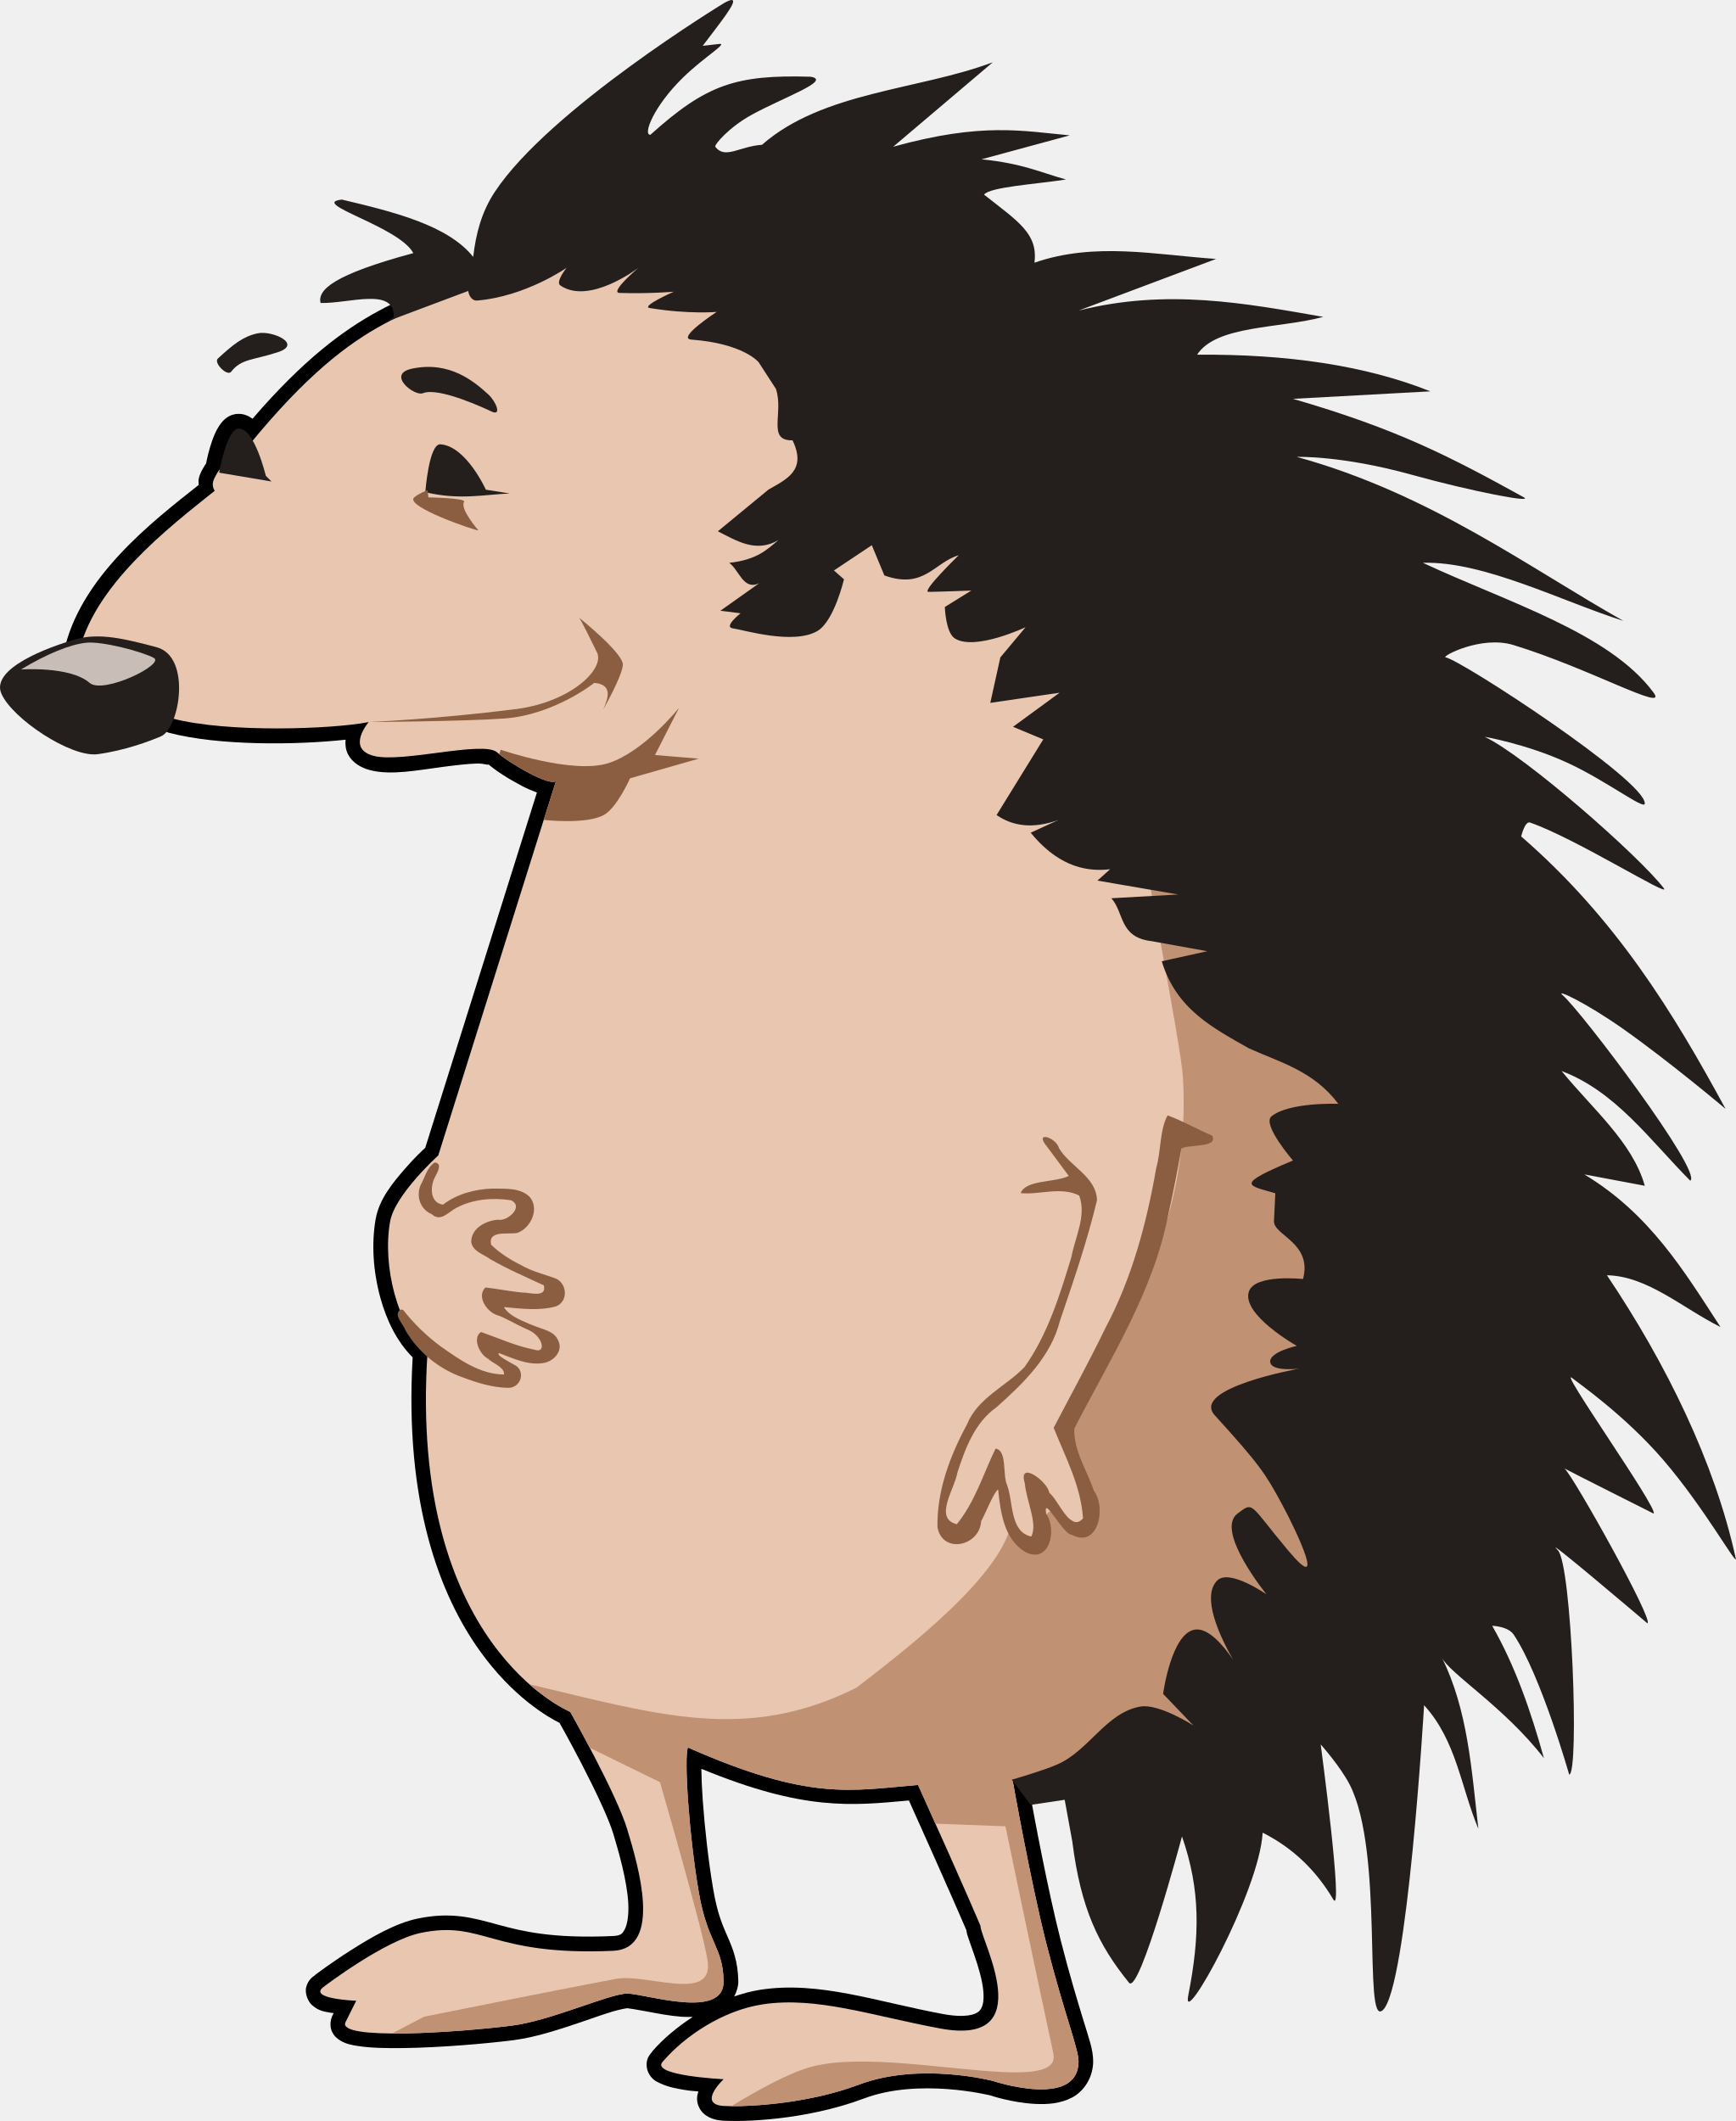
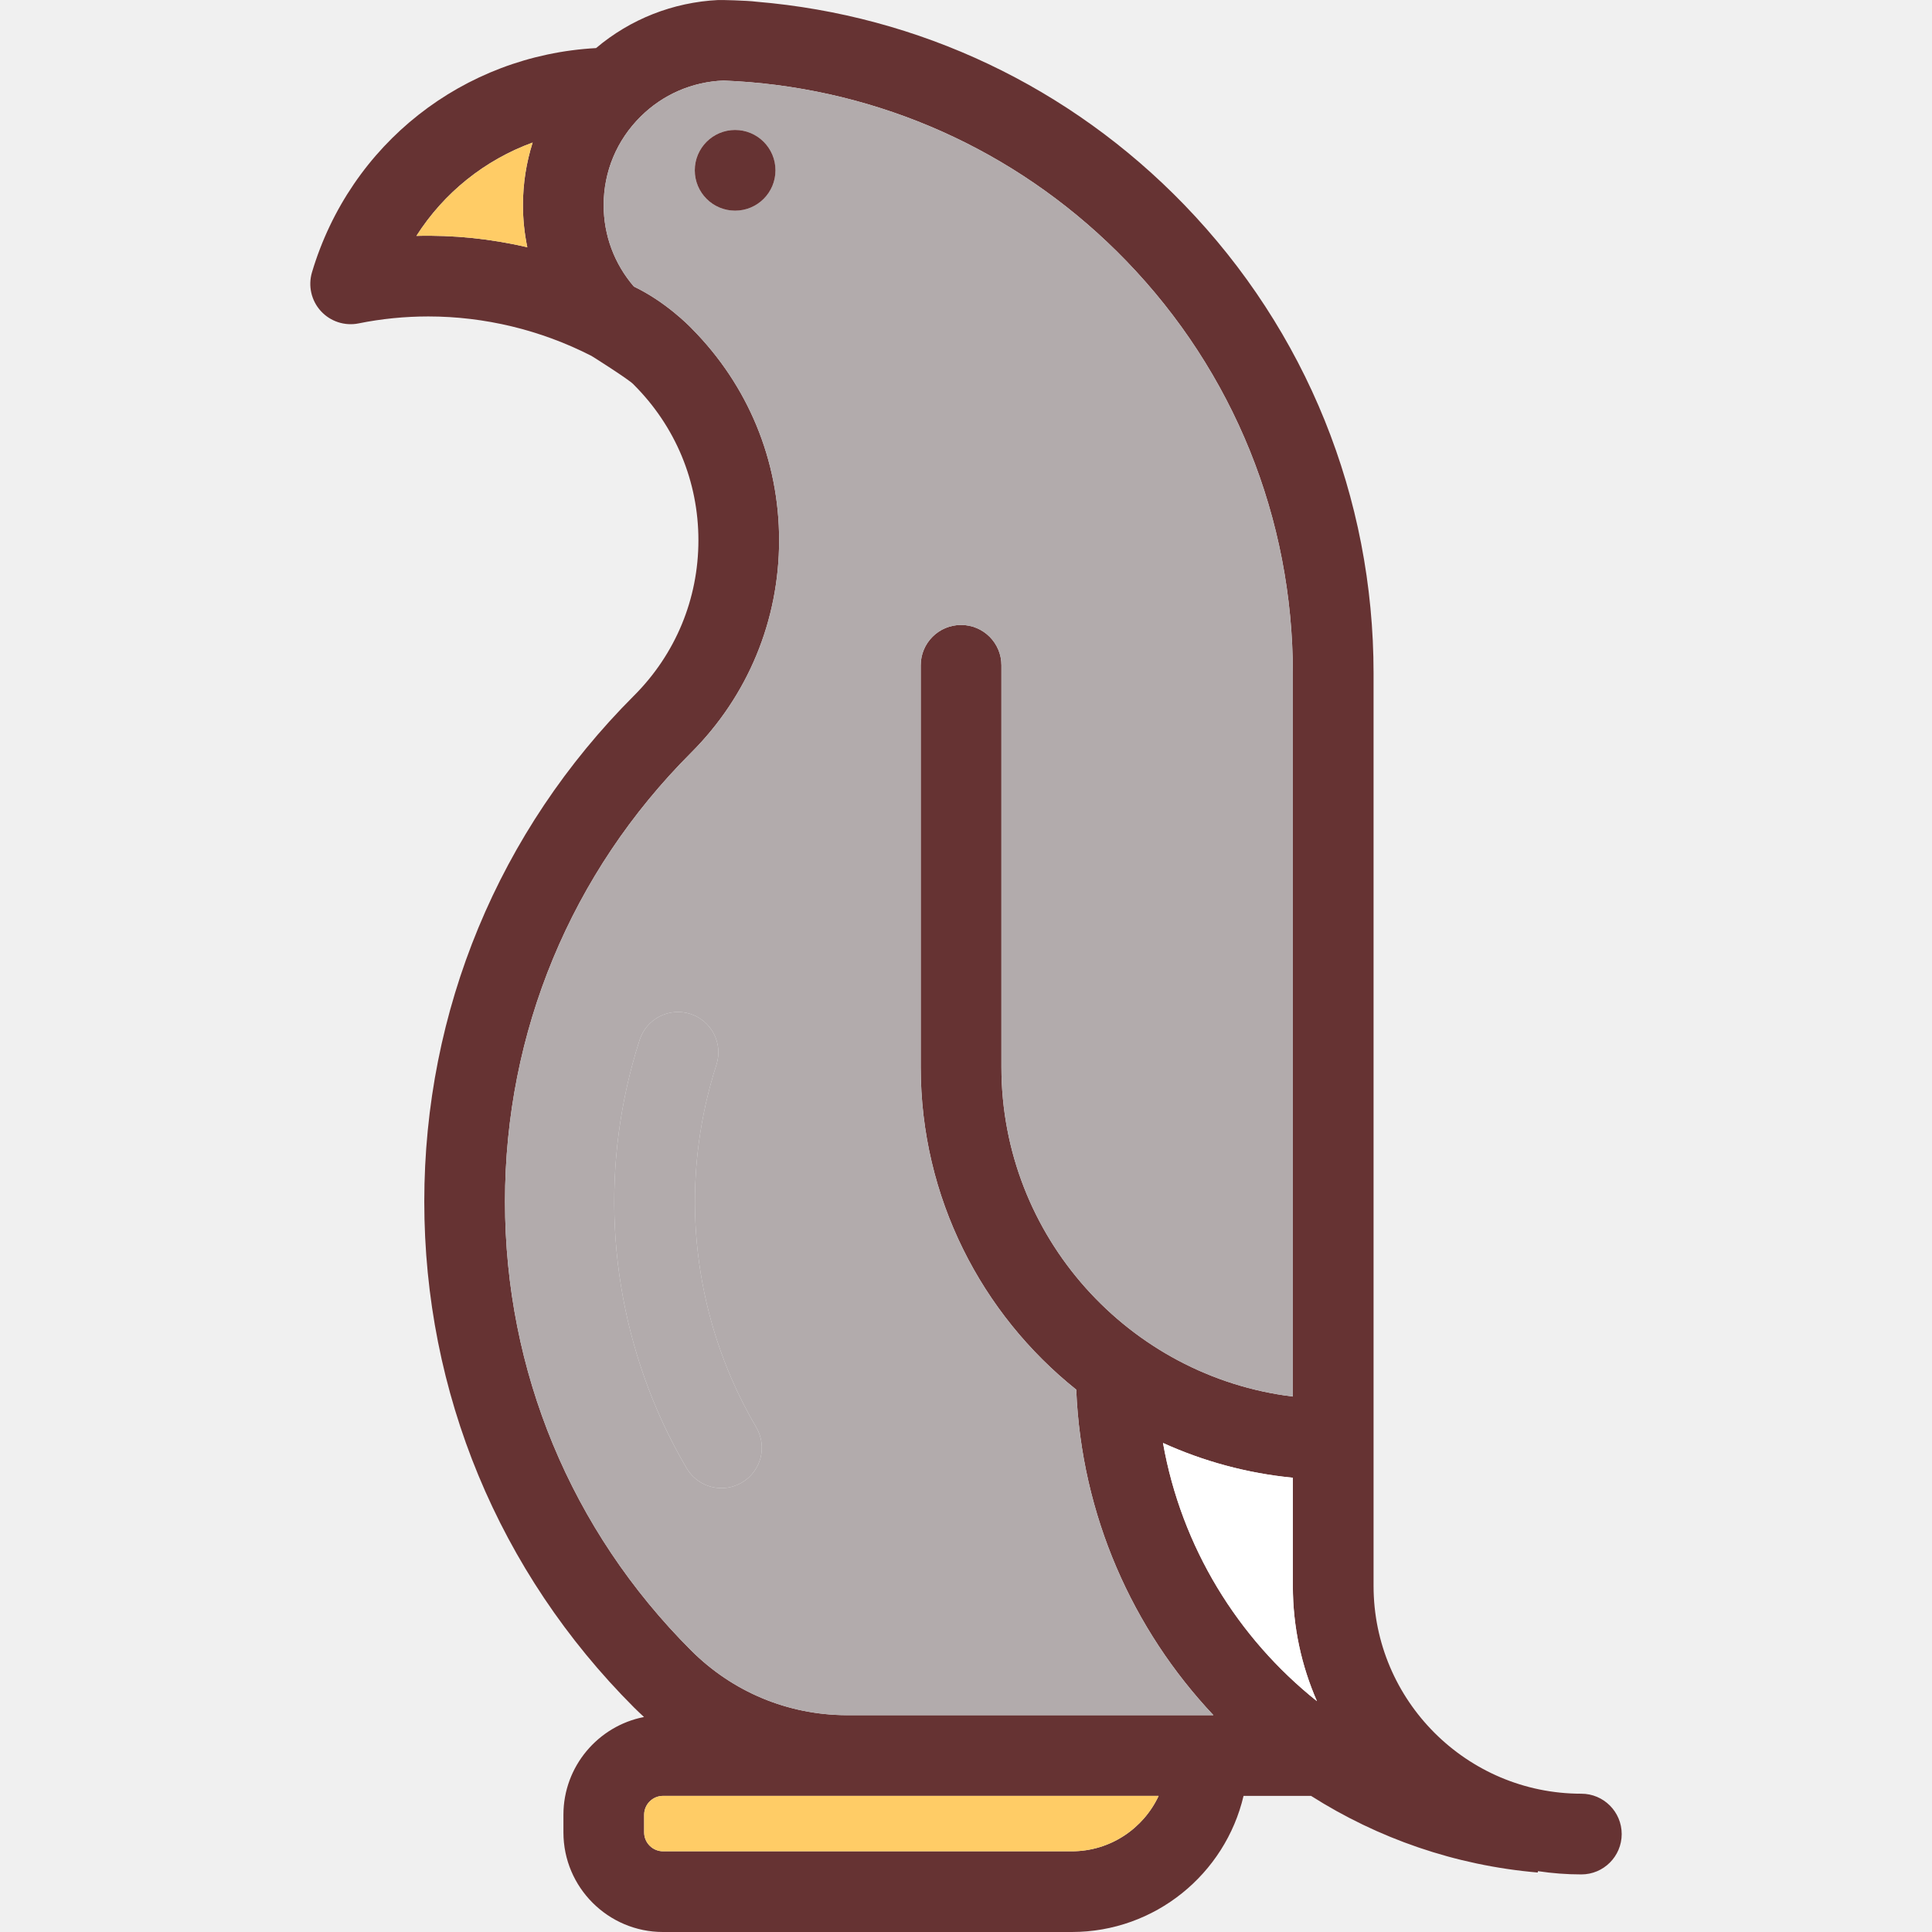
- <svg xmlns="http://www.w3.org/2000/svg" id="svg2" viewBox="0 0 491.58 600.72" version="1.1">
-   <g id="layer2" transform="translate(-62.761 -48.312)">
-     <path id="path3837" style="fill:#000000" d="m285.53 106.75a4.158 4.158 0 0 0 -0.438 0.062l-85.875 16.156a4.158 4.158 0 0 0 -1.188 0.438c-18.839 10.126-34.994 10.116-63.75 43.5-1.088-0.765-2.4-1.421-4.062-1.375-2.863 0.079-4.429 1.956-5.375 3.375-0.946 1.419-1.545 2.916-2.062 4.406-0.906 2.607-1.374 4.847-1.656 6.281-0.125 0.191-0.304 0.417-0.406 0.594-0.535 0.929-1.257 1.946-1.656 3.625-0.131 0.55-0.053 1.213-0.031 1.844-13.012 10.301-33.969 26.369-38.25 47.656a4.158 4.158 0 0 0 1.781 4.281l26.781 17.688a4.158 4.158 0 0 0 1.219 0.562c14.28 3.745 36.284 3.473 50.062 1.969-0.104 1.321-0.038 2.735 0.719 4.188 1.185 2.275 3.599 3.783 6.344 4.469 5.955 1.489 13.381-0.034 20.562-0.969 3.591-0.468 6.99-0.854 9.5-0.938 2.51-0.083 4.059 0.888 3-0.062 2.316 2.079 6.053 4.431 9.875 6.438 1.44 0.756 2.82 1.312 4.188 1.844l-31.625 100.62c-0.713 0.657-2.795 2.54-5.75 5.938-3.421 3.933-7.291 8.593-8.281 14.188-1.25 7.062-0.697 14.985 1.312 22.312 1.793 6.54 4.777 12.56 9.156 16.906-2.381 41.295 7.775 67.416 18.969 83.062 9.438 13.192 19.37 18.845 22.625 20.469 0.491 0.872 2.971 5.267 6.281 11.656 3.621 6.99 7.645 15.411 8.938 19.719 1.516 5.053 3.908 13.299 4.25 19.75 0.171 3.226-0.257 5.911-0.969 7.281s-1.158 1.866-3.531 1.969c-17.013 0.74-25.429-1.33-32.375-3.219-6.946-1.889-13.132-3.762-22.844-1.719-6.291 1.324-13.109 5.313-18.812 8.938-5.619 3.571-9.841 6.778-9.969 6.875-0.002 0.001-0.156 0.094-0.156 0.094l0.031 0.031c-0.986 0.698-2.057 1.532-2.562 3.375-0.529 1.928 0.575 4.257 1.594 5.156 2.037 1.798 3.605 1.855 5.312 2.188 0.406 0.079 0.437 0.03 0.844 0.094l-0.344 0.688c-0.553 1.106-0.794 2.923-0.219 4.344 0.575 1.421 1.583 2.216 2.406 2.719 1.647 1.007 3.154 1.277 4.938 1.562 3.568 0.571 8.163 0.676 13.344 0.594 10.362-0.165 22.778-1.226 30.719-2.219 6.31-0.789 13.365-3.141 19.562-5.25 3.099-1.054 5.972-2.076 8.281-2.781 2.31-0.705 4.261-1.031 4.469-1.031 0.221 0 2.82 0.395 5.656 0.938s6.221 1.191 9.625 1.469c1.086 0.089 2.168 0.057 3.25 0.062-4.446 2.897-8.376 6.207-11.344 9.625-0.064 0.074-0.156 0.145-0.219 0.219l0.062 0.062c-0.525 0.565-1.083 1.215-1.375 2.219-0.328 1.127-0.19 2.549 0.281 3.562 0.943 2.028 2.293 2.604 3.406 3.125 2.226 1.042 4.627 1.5 7.188 1.906 1.743 0.276 2.006 0.216 3.594 0.375-0.411 1.29-0.635 2.763 0.219 4.531 1.268 2.627 4.072 3.578 6.656 3.75 5.172 0.345 23.183 0.055 40.125-6.312 15.464-5.812 35.375-0.906 35.375-0.906v-0.031c0.374 0.126 6.347 2.157 12.969 2.5 3.416 0.177 7.034-0.026 10.406-1.75 3.372-1.724 6.062-5.673 6.062-10.312 0-3.316-1.158-6.316-2.781-11.656-1.623-5.34-3.85-12.605-6.375-22.469-3.801-14.847-7.688-35.97-8.781-42l61.22-6.63a4.158 4.158 0 0 0 2.69 -1.38l55.531-62.625a4.158 4.158 0 0 0 1 -3.156l-23.22-230.31a4.158 4.158 0 0 0 -1.37 -2.72l-161.63-141.41a4.158 4.158 0 0 0 -3.09 -1.03zm-24.15 442.53c29.111 12.003 42.6 10.441 58.781 8.969 11.743 26.097 16.19 36.54 16.25 36.688 0.155 1.051 0.426 1.806 0.75 2.75 0.44 1.283 0.973 2.766 1.531 4.375 1.117 3.217 2.24 6.977 2.531 10.062 0.291 3.085-0.201 4.926-1.219 5.844-1.018 0.917-3.789 1.96-10.281 0.75-18.969-3.534-34.913-9.372-51.531-6.875-2.573 0.387-5.066 1.087-7.5 1.906 0.695-1.356 1.19-2.842 1.156-4.438-0.119-5.554-1.575-9.151-3-12.406-1.425-3.256-2.901-6.473-4.094-13.438-1.362-7.952-2.416-17.433-2.969-25.156-0.253-3.543-0.372-6.562-0.406-9.031z" />
-     <path id="path2997" style="fill:#e9c6af" d="m200.01 127.06c-21.324 11.461-36.559 9.088-69.701 51.013-1.223 0.68-4.599 1.72-6.008 4.166-1.089 1.889-1.854 3.156-0.752 5.094-12.852 10.267-34.709 26.978-38.697 46.804l26.769 17.678c15.582 4.086 45.028 3.051 55.558 1.01 0 0-6.566 7.576 1.515 9.596s31.018-4.452 34.85-1.01c3.362 3.019 15.157 9.878 16.668 8.081l-33.335 106.07s-12.293 11.094-13.637 18.688c-2.228 12.593 2.02 29.8 10.607 36.871-5.556 83.338 40.406 102.03 40.406 102.03s13.132 23.234 16.162 33.335c3.03 10.102 10.124 33.729-4.041 34.345-34.85 1.515-36.679-8.811-54.548-5.051-10.177 2.141-27.274 15.152-27.274 15.152-5.051 3.535 9.091 4.041 9.091 4.041l-3.03 6.061c-2.617 5.234 31.432 2.952 46.972 1.01 11.268-1.408 27.779-9.091 32.83-9.091 5.051 0 27.512 7.585 27.274-3.535-0.212-9.909-4.531-10.571-7.046-25.258-2.789-16.282-4.213-38.206-3.055-40.907 34.575 15.289 46.151 12.187 65.155 10.607 14.142 31.315 17.678 39.901 17.678 39.901 0 3.914 17.036 34.366-11.455 29.058-19.327-3.6-34.933-9.123-50.165-6.835-11.38 1.71-22.223 9.091-28.284 16.162-4.041 4.041 17.173 5.051 17.173 5.051s-7.576 7.071 0 7.576c4.156 0.277 22.369-0.042 38.386-6.061 17.21-6.468 37.881-1.01 37.881-1.01s24.244 8.081 24.244-5.556c0-3.616-3.951-13.184-9.049-33.1-4.455-17.403-9.639-46.703-9.639-46.703l65.64-7.07 55.56-62.63-23.23-230.32-161.63-141.42z" />
-     <path id="path2999" style="fill:#241f1c" d="m107.08 231.61c-8.799-2.341-16.115-4.133-22.728-2.273-8.081 2.273-24.244 8.334-21.213 15.405 3.03 7.071 19.698 18.183 27.274 17.173 7.576-1.01 14.648-3.644 17.93-5.051 5.303-2.273 8.733-22.595-1.263-25.254z" />
-     <path id="path3001" style="fill:#c8beb7" d="m68.69 237.93s13.89-1.01 19.445 3.788c3.87 3.342 21.466-5.303 18.183-7.071s-14.647-4.798-19.193-4.293c-4.546 0.505-10.859 3.03-18.435 7.576z" />
-     <path id="path3003" style="fill:#241f1c" d="m183.21 187.72s1.002-13.812 4.286-13.571c7.321 0.536 12.857 12.857 12.857 12.857l6.786 1.071c-7.604 0.328-14.144 1.931-23.929-0.357z" />
-     <path id="path3005" style="fill:#241f1c" d="m138.04 183.08 1.607 1.607-14.821-2.5s2.117-12.406 5.536-12.5c4.466-0.123 7.679 13.393 7.679 13.393z" />
-     <path id="path3007" style="fill:#241f1c" d="m124.46 149.86c4.415-4.058 7.143-6.25 11.25-7.143 4.107-0.893 12.857 3.036 5.714 5.357-7.143 2.321-10.314 1.815-13.214 5.536-1.087 1.394-5.052-2.554-3.75-3.75z" />
-     <path id="path3009" style="fill:#241f1c" d="m179.46 152.72c-7.442 1.563 0.694 7.928 3.036 6.964 4.556-1.874 17.985 4.483 19.464 5.179 3.036 1.429 1.235-2.882-0.893-4.821-3.955-3.605-10.885-9.574-21.607-7.321z" />
-     <path id="path3000" style="fill:#c09172" d="m385 280.94s12.302 64.107 12.766 72.378c2.214 39.486-13.42 64.84-31.562 98.942-1.252 2.353 8.166 26.569 6.609 28.743-1.833 2.559-10.991-6.519-13.156-4.344-0.828 0.832-1.664 1.662-2.5 2.5-1.183 1.185 5.132 5.591 0.719 7.5-2.388 1.033-8.582-6.462-9.531-4-5.638 14.622-28.072 32.123-43 43.625-31.221 15.662-56.137 7.688-92.656-0.938 6.522 5.742 11.562 7.812 11.562 7.812s2.472 4.418 5.5 10.156l19.906 9.75s12.84 44.114 13.562 51.094c1.17 11.303-17.387 2.997-26.062 4.625-18.128 3.403-54.312 10.719-54.312 10.719l-9.094 4.75c10.623 0.081 25.136-1.131 33.844-2.219 11.268-1.408 27.762-9.094 32.812-9.094 5.051 0 27.519 7.589 27.281-3.531-0.212-9.909-4.516-10.563-7.031-25.25-2.789-16.282-4.22-38.206-3.062-40.906 34.575 15.289 46.153 12.174 65.156 10.594 1.992 4.41 3.316 7.421 4.906 10.969l19.844 0.75s8.03 38.652 13.562 64.312c2.795 12.965-46.772-2.396-68.906 3.906-6.426 1.829-15.334 6.818-22.281 11.062 6.489 0.042 22.173-0.858 36.188-6.125 17.21-6.468 37.906-1.031 37.906-1.031s24.219 8.075 24.219-5.562c0-3.616-3.933-13.179-9.031-33.094-4.47-17.4-9.67-46.69-9.67-46.69l42.75-4.625 39.625-21.281 29.656-33.469 3.22-69.55-13.37-132.53z" />
-     <path id="path3791" style="fill:#8b5e41" d="m214.13 430.58c-5.243-1.017-10.121-3.25-15.132-5.009-2.53 1.586-0.503 6.254 1.867 7.494 1.401 1.36 4.899 2.521 4.632 4.54-6.811-0.037-12.652-4.235-18-8.012-3.938-2.914-7.493-6.351-10.508-10.214l-0.37-0.149-0.398-0.011v0c-2.238 1.401 0.745 4.105 1.349 5.862 3.623 6.211 9.492 10.983 16.276 13.351 4.035 1.526 8.276 2.826 12.609 2.95 3.877 0.227 5.454-4.972 1.791-6.612-1.053-0.635-5.234-2.707-4.145-3.224 3.958 1.474 8.111 3.503 12.451 2.821 2.941-0.394 5.828-3.384 4.272-6.428-1.242-2.768-3.868-2.845-8.226-4.689-3.232-1.367-5.956-2.658-7.125-4.74 4.878 0.44 9.93 1.124 14.725-0.199 3.66-1.391 3.185-6.794-0.373-8.015-3.162-1.132-6.451-1.929-9.397-3.619-3.102-1.551-6.103-3.396-8.586-5.841-0.972-4.273 5.057-2.786 7.486-3.35 3.774-1.405 6.293-6.818 3.455-10.161-2.749-2.725-6.998-2.289-10.552-2.377-4.961 0.157-10.025 1.492-14.009 4.55-3.793-0.507-3.67-5.219-2.262-7.834 0.577-1.134 2.277-3.918-0.113-4.104-2.177 1.405-2.761 4.245-3.96 6.394-1.369 3.119-0.1 6.921 3.112 8.218 2.606 2.423 4.79-0.698 7.103-1.82 4.673-2.445 10.193-2.88 15.332-2.101 3.831 1.675-0.874 6.111-3.688 5.51-3.411 0.284-7.504 2.371-7.538 6.253 0.327 2.711 3.447 3.492 5.363 4.907 4.884 2.822 10.074 5.051 15.184 7.42 0.996 3.728-4.173 1.975-6.22 2.037-3.45-0.326-6.85-1.032-10.291-1.427-2.575 2.47 0.279 6.757 3.15 7.792 2.263 0.633 5.464 2.716 8.907 4.188 4.287 1.833 5.254 6.866 1.834 5.646zm179.28-66.361c-2.273 4.227-1.804 10.008-3.199 14.848-2.724 15.697-6.897 31.283-14.421 45.414-4.614 9.542-9.73 18.828-14.636 28.22 3.344 8.326 7.723 16.531 8.318 25.65-3.63 4.162-6.849-5.116-9.568-7.255-0.404-3.204-8.984-9.445-6.907-2.634 0.367 4.723 3.767 11.603 1.798 15.035-6.144-1.377-5.011-9.864-6.865-14.663-1.285-2.956 0.091-9.776-3.229-10.244-3.471 7.156-5.83 15.128-10.977 21.41-6.694-1.612-0.498-10.195 0.152-14.577 2.24-6.867 4.917-14.199 11.075-18.531 7.601-6.76 15.415-14.299 17.991-24.512 3.831-11.274 7.721-22.554 10.485-34.148-0.187-6.615-7.626-9.513-10.744-14.691-0.829-3.162-7.159-5.01-3.5-0.593 2.087 2.809 4.173 5.617 6.26 8.426-3.985 1.933-12.198 1.017-13.621 4.857 5.241 0.555 11.329-1.945 16.565 0.688 2.134 5.777-1.168 11.754-2.216 17.438-3.279 10.772-6.684 21.879-13.264 31.135-5.338 5.529-13.277 8.731-16.311 16.279-4.811 8.895-8.527 18.782-8.351 29.027 1.324 7.754 11.963 5.485 12.367-1.627 1.464-2.659 3.574-8.227 4.81-8.998 0.689 6.418 1.624 14.033 7.702 17.709 6.911 3.507 9.05-6.326 5.912-10.834-0.959-5.702 4.599 5.766 7.294 5.978 7.456 3.919 9.795-7.745 6.227-12.465-1.965-5.816-5.77-11.317-5.551-17.657 10.113-19.695 22.465-38.813 26.671-60.899 1.383-6.103 2.55-12.252 3.642-18.413 2.183-1.24 10.591-0.116 8.704-3.642-4.235-1.825-8.292-4.153-12.61-5.733zm-138.35-115.44s-9.836 12.373-19.938 15.656-30.562-3.781-30.562-3.781l-0.406 1.281c3.976 3.21 14.631 9.265 16.062 7.562l-3.46 11.03s12.128 1.397 17.094-1.438c3.672-2.096 7.344-10.344 7.344-10.344l19.438-5.562-12.375-1.031zm-28.281-25.5s0.264-0.005 5.062 9.844c2.233 4.583-7.305 14.034-23.031 16.031-22.542 2.863-41.625 3.656-41.625 3.656s26.69-0.165 38.375-1c14.142-1.01 25.5-10.094 25.5-10.094 4.979 0.457 4.2 3.782 2.531 7.562 0 0 5.31-9.342 5.562-12.625 0.253-3.283-12.375-13.375-12.375-13.375zm-42.938-36.125s-2.511 0.91-3.781 2.031c-2.901 2.561 17.581 9.517 18.188 9.344 0 0-5.325-6.073-4.062-8.094 0.669-1.071-10.094-1.25-10.094-1.25z" />
-     <path id="path3032" style="fill:#8a5f42" d="m212.91 424.88c-1.119-0.597-2.158-1.151-3.406-1.844 1.135 0.703 2.295 1.331 3.406 1.844z" />
-     <path id="path3011" style="fill:#241f1c" d="m269.94 48.312c-0.4 0.017-1.089 0.286-2.094 0.844 0 0-49.559 30.112-65 53.562-3.75 5.695-5.308 11.864-6.062 18.219-0.006 0.047 0.005 0.108 0 0.156-7.151-8.999-22.515-12.77-37.188-16.25-9.596 1.01 16.178 7.58 20.219 15.156-22.647 6.117-27.149 10.382-26.281 14.125 8.027 0.223 21.19-4.658 20.719 4.062-0.785 0.447-1.524 0.867-2.281 1.312l23.386-8.779c0.245 1.653 1.265 2.818 2.489 2.716 13.801-1.149 25.375-9.281 25.375-9.281s-3.239 3.997-1.781 5c8.232 5.664 22.125-5 22.125-5s-8.318 7.03-5.344 7.125c8.414 0.267 15.344-0.344 15.344-0.344s-9.486 4.181-6.781 4.625c10.982 1.802 18.938 1.094 18.938 1.094s-11.536 7.518-7.156 7.844c14.75 1.097 19.023 6.385 19.023 6.385l4.9 7.56c2.319 6.748-2.636 14.773 4.71 14.573 4.099 8.46-1.649 11.017-6.781 13.938l-14.366 11.834c5.44 2.756 10.797 6.179 17.156 2.5-3.259 2.696-6.078 5.581-13.938 6.438 2.817 2.004 4.026 8.014 8.562 5.719l-11.062 7.844 5.72 0.72s-5.013 3.924-2.156 4.281c2.857 0.357 17.068 4.779 23.938 0.719 4.721-2.79 7.5-14.625 7.5-14.625l-2.844-2.5 10.719-7.156 3.562 8.562c11.277 4.049 14.117-3.704 21.062-5.719 0 0-10.705 10.375-8.562 10.375 2.143 0 12.125-0.375 12.125-0.375l-7.5 4.656s0.212 7.302 2.875 8.938c5.753 3.534 20-3.219 20-3.219l-7.156 8.562-2.844 12.875 19.625-2.875-13.188 9.656 8.562 3.562-13.22 21.43c4.519 3.104 10.127 4.009 17.5 1.406l-7.844 3.594c6.99 8.549 14.558 11.309 22.5 10.344l-3.594 3.219 22.875 3.938-18.938 1.062c3.706 4.104 2.131 11.083 11.438 12.156l15.719 2.844-12.875 2.844c4.093 13.604 14.558 18.906 24.656 24.656 8.862 4.01 18.271 6.342 25.344 15.719 0 0-13.991-0.532-18.938 3.562-2.759 2.284 6.094 12.5 6.094 12.5-16.984 7.079-12.559 6.984-5 9.281l-0.375 7.875c-0.184 4.051 10.956 6.102 8.219 16.406 0 0-13.696-1.519-15.344 3.594-2.09 6.5 13.57 15.34 13.57 15.34s-7.998 1.758-7.5 4.656c0.474 2.762 8.219 1.781 8.219 1.781s-30.924 5.527-23.938 13.219c12.681 13.962 14.295 16.429 18.938 25 4.643 8.571 12.853 26.433 1.781 13.219-11.071-13.214-9.579-13.908-14.281-10.375-6.473 4.862 8.219 22.875 8.219 22.875s-10.502-7.324-13.938-3.938c-4.665 4.599 0.849 16.109 4.469 22.438-2.718-3.993-7.073-9.191-10.906-8.5-6.654 1.199-8.906 18.188-8.906 18.188l8.562 8.938s-9.771-6.265-15-5.344c-9.742 1.716-14.495 12.452-23.562 16.406-4.182 1.824-12.875 4.312-12.875 4.312l5.375 7.125 9.625-1.438 2.156 11.812c2.425 19.197 7.489 29.428 16.062 40 2.959 3.649 15-41.438 15-41.438 5.266 15.142 5.1 28.152 1.781 45-2.115 10.736 20.174-29.396 21.062-46.062 8.63 4.347 15.179 10.751 20 18.906 2.981 5.043-3.562-43.906-3.562-43.906s5.555 6.211 8.219 11.406c9.795 19.104 3.748 68.507 9.281 63.938 7.053-5.825 11.781-86.438 11.781-86.438 9.187 10.039 10.428 23.265 15.375 35-1.935-16.696-2.967-33.691-10.375-48.562 2.014 4.441 17.786 14.1 28.938 28.562-3.692-13.292-8.123-26.101-14.656-37.5 0 0 4.5 0.116 6.094 2.5 7.743 11.585 15.719 39.656 15.719 39.656 2.916-0.39 0.714-59.6-3.219-63.562-5.471-5.513 25.344 20.688 25.344 20.688 2.181-0.311-21.157-42.047-23.469-43.844 2.318 1.266 25.25 12.781 25.25 12.781 1.557-1.192-28.089-42.848-22.844-38.219 1.049 0.926 14.564 10.218 25.562 23 11.979 13.922 21.431 31.256 20.5 27.719-5.901-26.94-19.66-55.03-36.438-80 11.494 0.203 21.507 9.383 32.156 14.656-10.305-15.823-19.959-32.006-38.562-43.219l17.125 3.219c-3.439-12.306-14.942-21.921-23.562-32.5 15.348 5.79 25.056 19.62 36.438 31.062 3.665-2.29-30.713-47.827-36.094-52.5-2.423-2.104 6.592 2.111 17.031 9.469 13.26 9.345 29.062 22.688 29.062 22.688-14.723-27.118-30.941-53.795-57.875-77.156 0 0 1.032-4.443 2.5-3.938 12.817 4.411 40.212 21.669 37.875 18.594-6.786-8.929-39.29-37.518-50.719-42.875 0 0 11.79 2.016 23.344 7.312 11.051 5.066 21.871 13.477 22 11.625 0.448-6.433-52.161-40.774-56.406-41.438-1.337-0.209 10.031-6.294 19.188-3.5 21.438 6.542 44.012 19.319 39.719 13.5-12.511-16.957-41.396-25.593-65.344-36.781 17.262-0.529 39.519 10.998 56.781 16.438-26.339-14.787-54.702-36.057-92.5-46.438 0 0 12.741-0.444 32.562 5.062 17.086 4.746 34.884 8.123 31.719 6.375-21.117-11.659-35.931-19.346-65.344-27.875l38.906-2.125c-18.565-7.405-40.833-10.587-66.062-10.375 5.431-8.427 23.514-7.372 35.719-10.719-22.2-3.87-44.302-8.078-69.281-1.781l38.938-14.625c-17.139-1.163-34.28-4.885-51.438 1.062 1.045-8.243-4.571-11.631-14.281-19.281 1.699-2.183 14.695-2.951 23.219-4.281-7.367-2.027-12.263-4.554-23.938-5.719l25-6.781c-13.356-1.221-24.778-3.776-50 3.219l28.21-23.922c-21.065 7.91-48.123 8.263-65.375 23.375-6.383 0.425-10.447 4.2-13.219 0.562-0.42-0.403 3.671-5.412 10.312-9.062 8.985-4.938 22.89-9.775 16.656-10.781-21.195-0.612-29.512 2.217-45.344 16.438-2.24 0.129 0.887-8.04 9.188-16.156 6.039-5.906 12.904-9.865 10.281-9.562l-4.656 0.531c4.52-6.027 10.318-13.06 8.156-12.969z" />
-   </g>
+ <svg xmlns="http://www.w3.org/2000/svg" version="1.1" id="Layer_1" x="0px" y="0px" viewBox="0 0 511.466 511.466" style="enable-background:new 0 0 511.466 511.466;" xml:space="preserve">
+   <path style="fill:#663333;" d="M418.636,474.856c5.897,0,10.683,4.786,10.683,10.683s-4.786,10.683-10.683,10.683  c-3.91,0-7.745-0.299-11.495-0.865l-0.043,0.363c-21.932-1.88-42.369-9.081-60.017-20.287h-17.873  c-4.839,20.629-23.385,36.034-45.478,36.034H175.534c-14.54,0-26.376-11.826-26.376-26.366v-4.668  c0-12.809,9.198-23.524,21.334-25.885c-0.897-0.823-1.795-1.667-2.66-2.532c-0.011,0-0.011-0.011-0.011-0.011  c-35.788-35.799-55.498-83.359-55.498-133.911c0-50.563,19.71-98.123,55.509-133.922c11.003-10.993,17.061-25.607,17.061-41.14  s-6.057-30.137-17.061-41.14c-0.032-0.032-0.053-0.064-0.085-0.096c-0.021-0.032-0.053-0.053-0.085-0.085  c-1.293-1.335-10.854-7.371-11.196-7.564l-0.011,0.011c-13.29-6.794-28.171-10.384-43.063-10.384c-6.228,0-12.435,0.62-18.439,1.837  c-3.675,0.748-7.478-0.491-10.01-3.258s-3.419-6.666-2.35-10.266C92.73,38.081,122.642,14.664,157.8,12.73  c9.07-7.67,20.383-12.136,32.348-12.723c0.481-0.043,7.66,0.118,10.106,0.449c43.063,3.6,82.996,22.488,113.229,53.725  c32.337,33.427,50.146,77.473,50.146,124.051v241.628C363.629,450.189,388.307,474.856,418.636,474.856z M348.641,450.359  c-4.092-9.348-6.378-19.657-6.378-30.5v-28.652c-12.147-1.186-23.716-4.369-34.378-9.209  C312.746,409.508,327.638,433.608,348.641,450.359z M342.263,369.713V178.231c0-41.001-15.672-79.781-44.131-109.191  c-26.59-27.477-61.705-44.099-99.576-47.283c-0.053,0-0.107,0-0.16-0.011c-2.275-0.192-4.572-0.32-6.869-0.417  c-8.279,0.32-16.057,3.696-21.922,9.529c-6.324,6.25-9.796,14.572-9.796,23.449c0,7.991,2.842,15.576,8.012,21.558  c8.375,4.006,14.561,10.33,15.298,11.089c0.011,0.021,0.021,0.043,0.043,0.053c14.892,15.01,23.097,34.891,23.097,56.022  c0,21.238-8.279,41.215-23.31,56.246c-31.771,31.771-49.259,73.969-49.259,118.816s17.477,87.024,49.227,118.784  c0.011,0.011,0.021,0.021,0.032,0.032c10.993,10.993,25.586,17.082,41.108,17.157h97.173c-21.398-22.723-34.955-52.902-36.312-86.18  c-25.073-20.031-41.172-50.851-41.172-85.357V176.127c0-5.908,4.786-10.683,10.683-10.683c5.897,0,10.683,4.775,10.683,10.683  v106.403C265.111,327.345,298.858,364.436,342.263,369.713z M306.732,475.432H175.534c-2.756,0-5.01,2.243-5.01,5v4.668  c0,2.756,2.254,5,5.01,5h108.197C293.901,490.1,302.693,484.086,306.732,475.432z M138.442,54.308  c0-5.715,0.887-11.281,2.564-16.569c-12.67,4.626-23.481,13.279-30.767,24.71c9.85-0.267,19.742,0.769,29.357,3.002  C138.838,61.819,138.442,58.09,138.442,54.308z" />
+   <path style="fill:#FFFFFF;" d="M342.263,419.859c0,10.843,2.286,21.152,6.378,30.5c-21.003-16.751-35.895-40.852-40.756-68.361  c10.662,4.839,22.231,8.023,34.378,9.209V419.859z" />
+   <path style="fill:#B2ABAC;" d="M342.263,178.231v191.482c-43.405-5.277-77.153-42.369-77.153-87.184V176.127  c0-5.908-4.786-10.683-10.683-10.683s-10.683,4.775-10.683,10.683v106.403c0,34.506,16.099,65.327,41.172,85.357  c1.357,33.278,14.913,63.457,36.312,86.18h-97.173c-15.522-0.075-30.115-6.164-41.108-17.157c-0.011-0.011-0.021-0.021-0.032-0.032  c-31.75-31.761-49.227-73.937-49.227-118.784s17.488-87.045,49.259-118.816c15.031-15.031,23.31-35.008,23.31-56.246  c0-21.131-8.205-41.012-23.097-56.022c-0.021-0.011-0.032-0.032-0.043-0.053c-0.737-0.758-6.923-7.083-15.298-11.089  c-5.171-5.982-8.012-13.567-8.012-21.558c0-8.878,3.472-17.2,9.796-23.449c5.865-5.833,13.642-9.209,21.922-9.529  c2.297,0.096,4.594,0.224,6.869,0.417c0.053,0.011,0.107,0.011,0.16,0.011c37.871,3.184,72.986,19.806,99.576,47.283  C326.591,98.451,342.263,137.23,342.263,178.231z M205.296,45.089c0-5.897-4.786-10.683-10.683-10.683s-10.683,4.786-10.683,10.683  c0,5.908,4.786,10.683,10.683,10.683C200.51,55.772,205.296,50.997,205.296,45.089z M196.408,392.479  c5.085-2.991,6.784-9.54,3.792-14.625c-2.404-4.092-4.583-8.375-6.474-12.723c-11.42-26.323-12.862-55.893-4.06-83.274  c1.805-5.619-1.293-11.634-6.901-13.439c-5.63-1.805-11.634,1.282-13.439,6.901c-10.384,32.316-8.685,67.228,4.797,98.316  c2.233,5.139,4.807,10.213,7.66,15.052c1.987,3.387,5.555,5.267,9.219,5.267C192.84,393.953,194.71,393.472,196.408,392.479z" />
+   <path style="fill:#FFCC66;" d="M175.534,475.432h131.198c-4.038,8.653-12.83,14.668-23,14.668H175.534c-2.756,0-5.01-2.243-5.01-5  v-4.668C170.523,477.676,172.777,475.432,175.534,475.432z" />
+   <path style="fill:#663333;" d="M194.613,34.406c5.897,0,10.683,4.786,10.683,10.683c0,5.908-4.786,10.683-10.683,10.683  s-10.683-4.775-10.683-10.683C183.93,39.192,188.716,34.406,194.613,34.406z" />
+   <path style="fill:#B2ABAC;" d="M200.201,377.854c2.991,5.085,1.293,11.634-3.792,14.625c-1.699,0.994-3.568,1.474-5.406,1.474  c-3.664,0-7.232-1.88-9.219-5.267c-2.852-4.839-5.427-9.914-7.66-15.052c-13.482-31.088-15.181-66-4.797-98.316  c1.805-5.619,7.809-8.707,13.439-6.901c5.609,1.805,8.707,7.82,6.901,13.439c-8.803,27.381-7.361,56.951,4.06,83.274  C195.618,369.478,197.797,373.762,200.201,377.854z" />
+   <path style="fill:#FFCC66;" d="M141.006,37.739c-1.677,5.288-2.564,10.854-2.564,16.569c0,3.782,0.395,7.51,1.154,11.142  c-9.615-2.233-19.507-3.269-29.357-3.002C117.525,51.018,128.336,42.365,141.006,37.739z" />
+   <g>
+ </g>
+   <g>
+ </g>
+   <g>
+ </g>
+   <g>
+ </g>
+   <g>
+ </g>
+   <g>
+ </g>
+   <g>
+ </g>
+   <g>
+ </g>
+   <g>
+ </g>
+   <g>
+ </g>
+   <g>
+ </g>
+   <g>
+ </g>
+   <g>
+ </g>
+   <g>
+ </g>
+   <g>
+ </g>
</svg>
